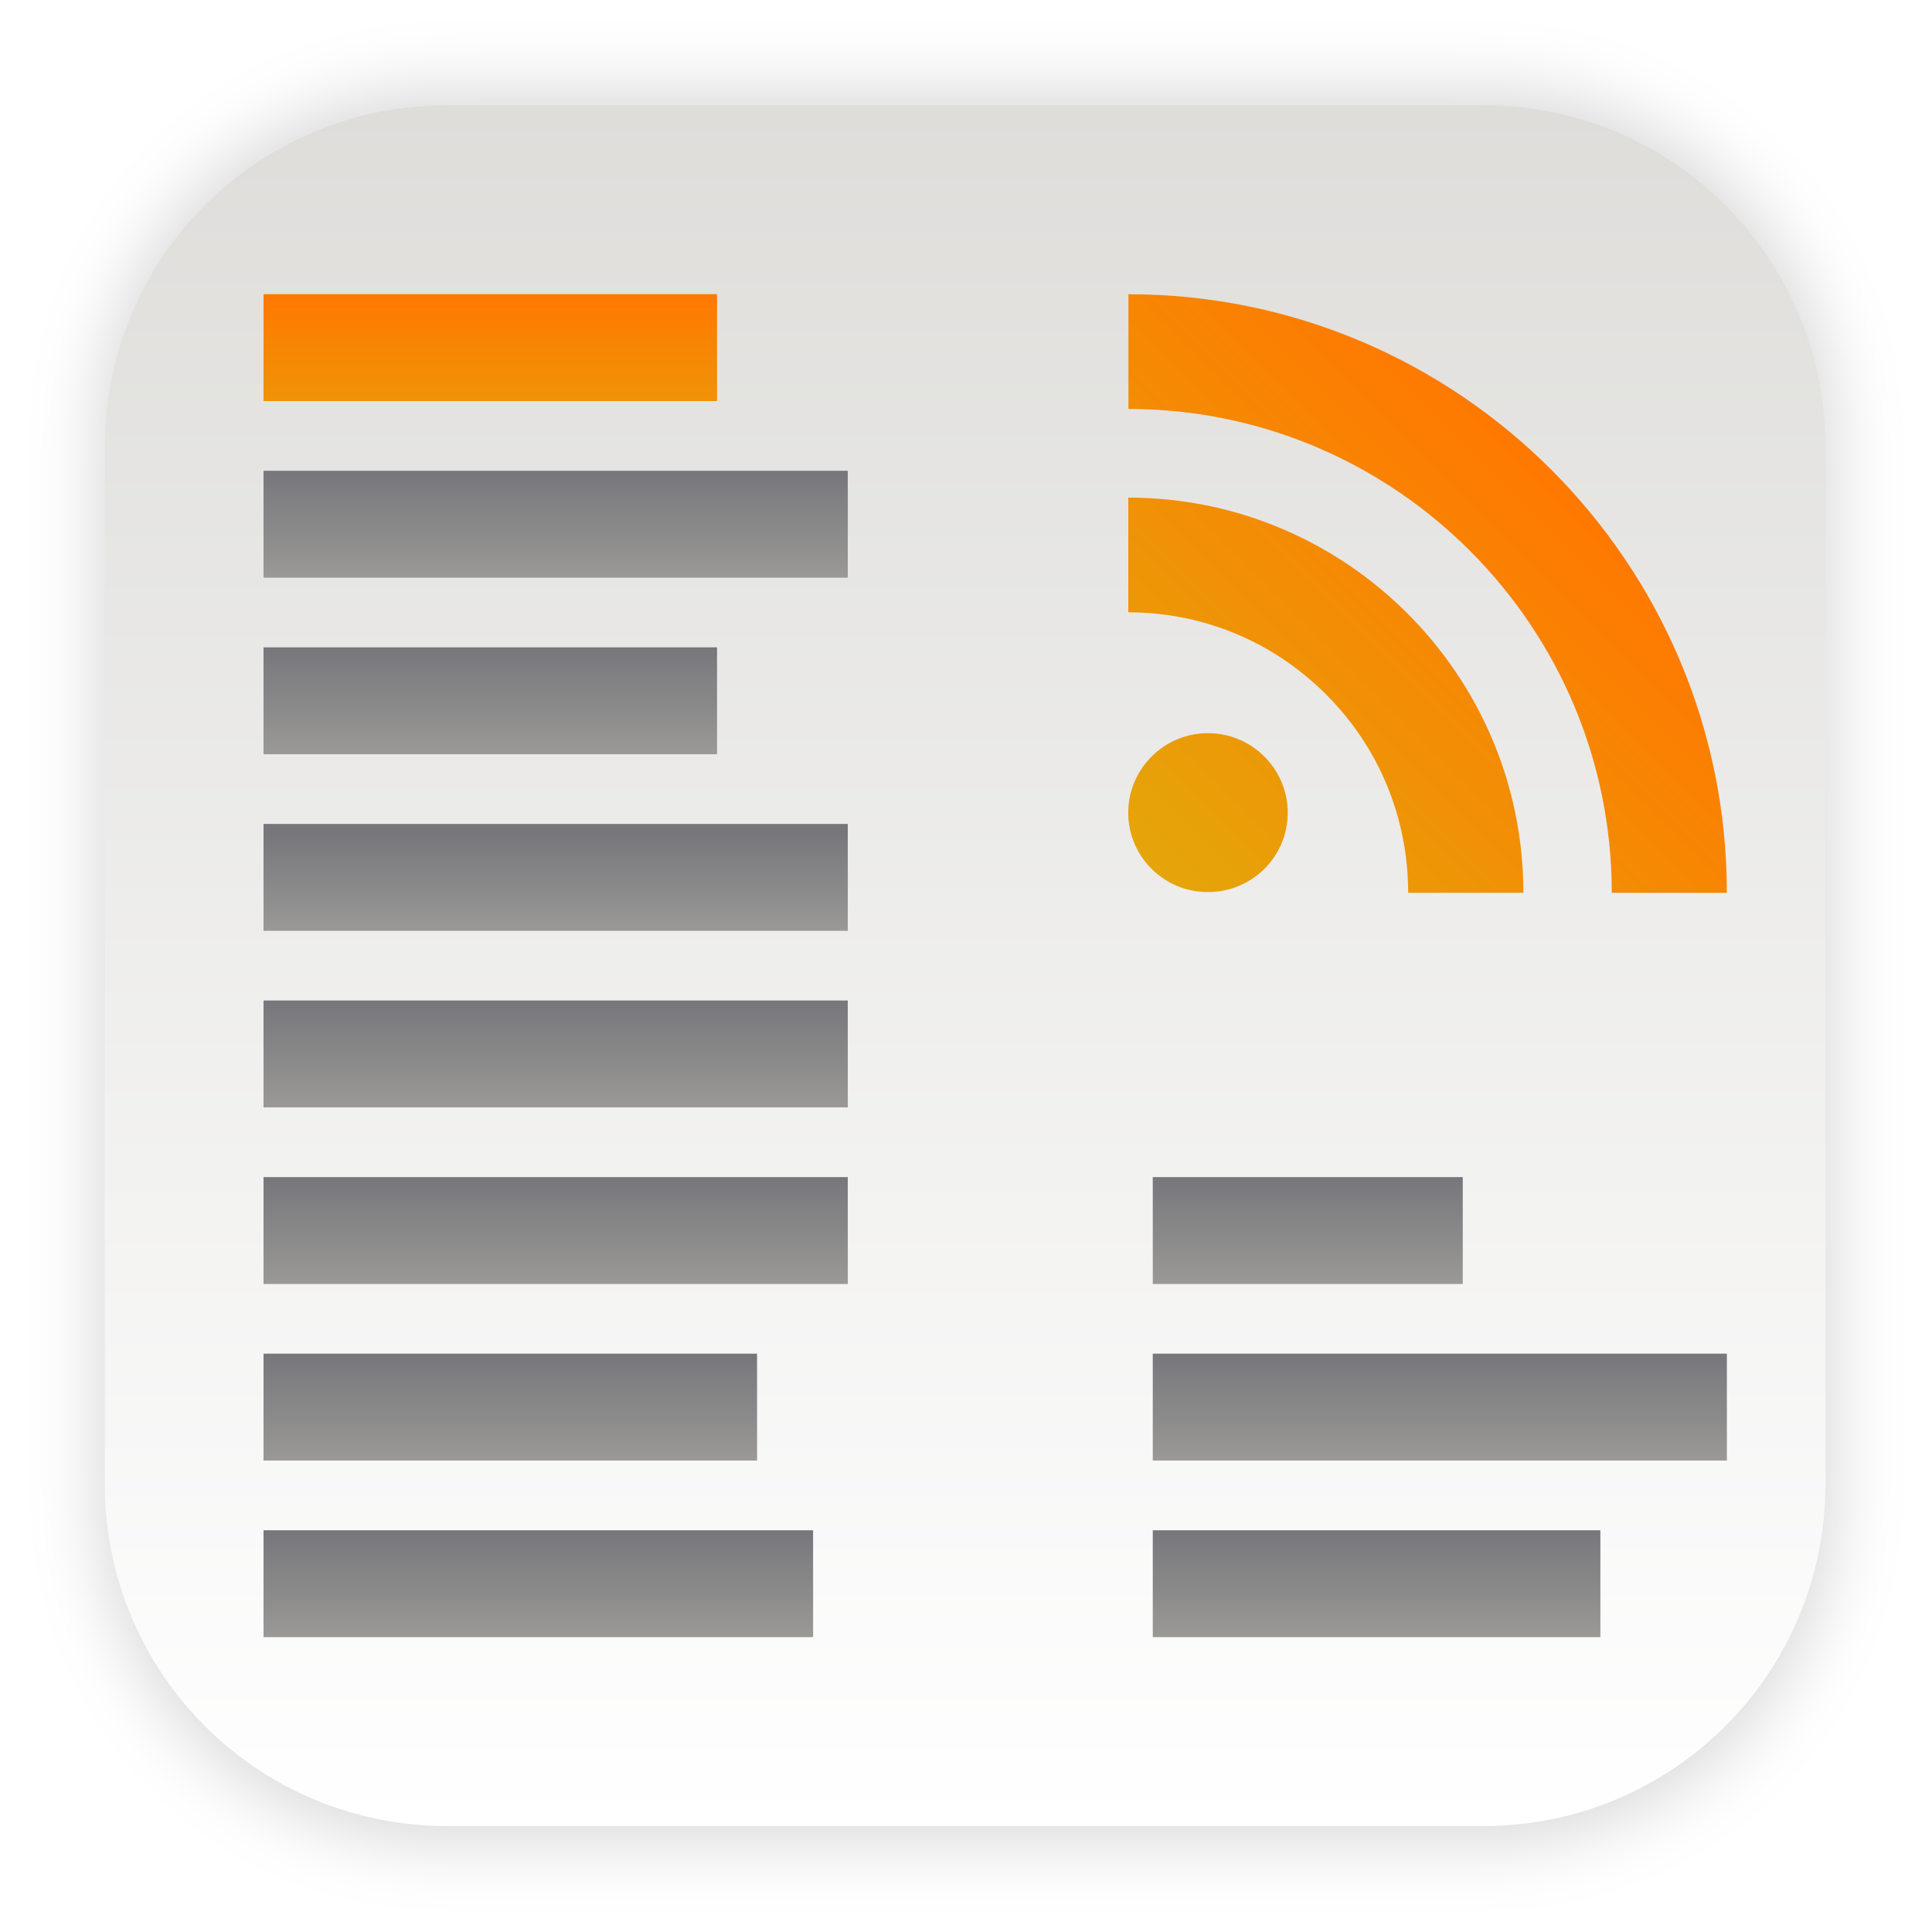
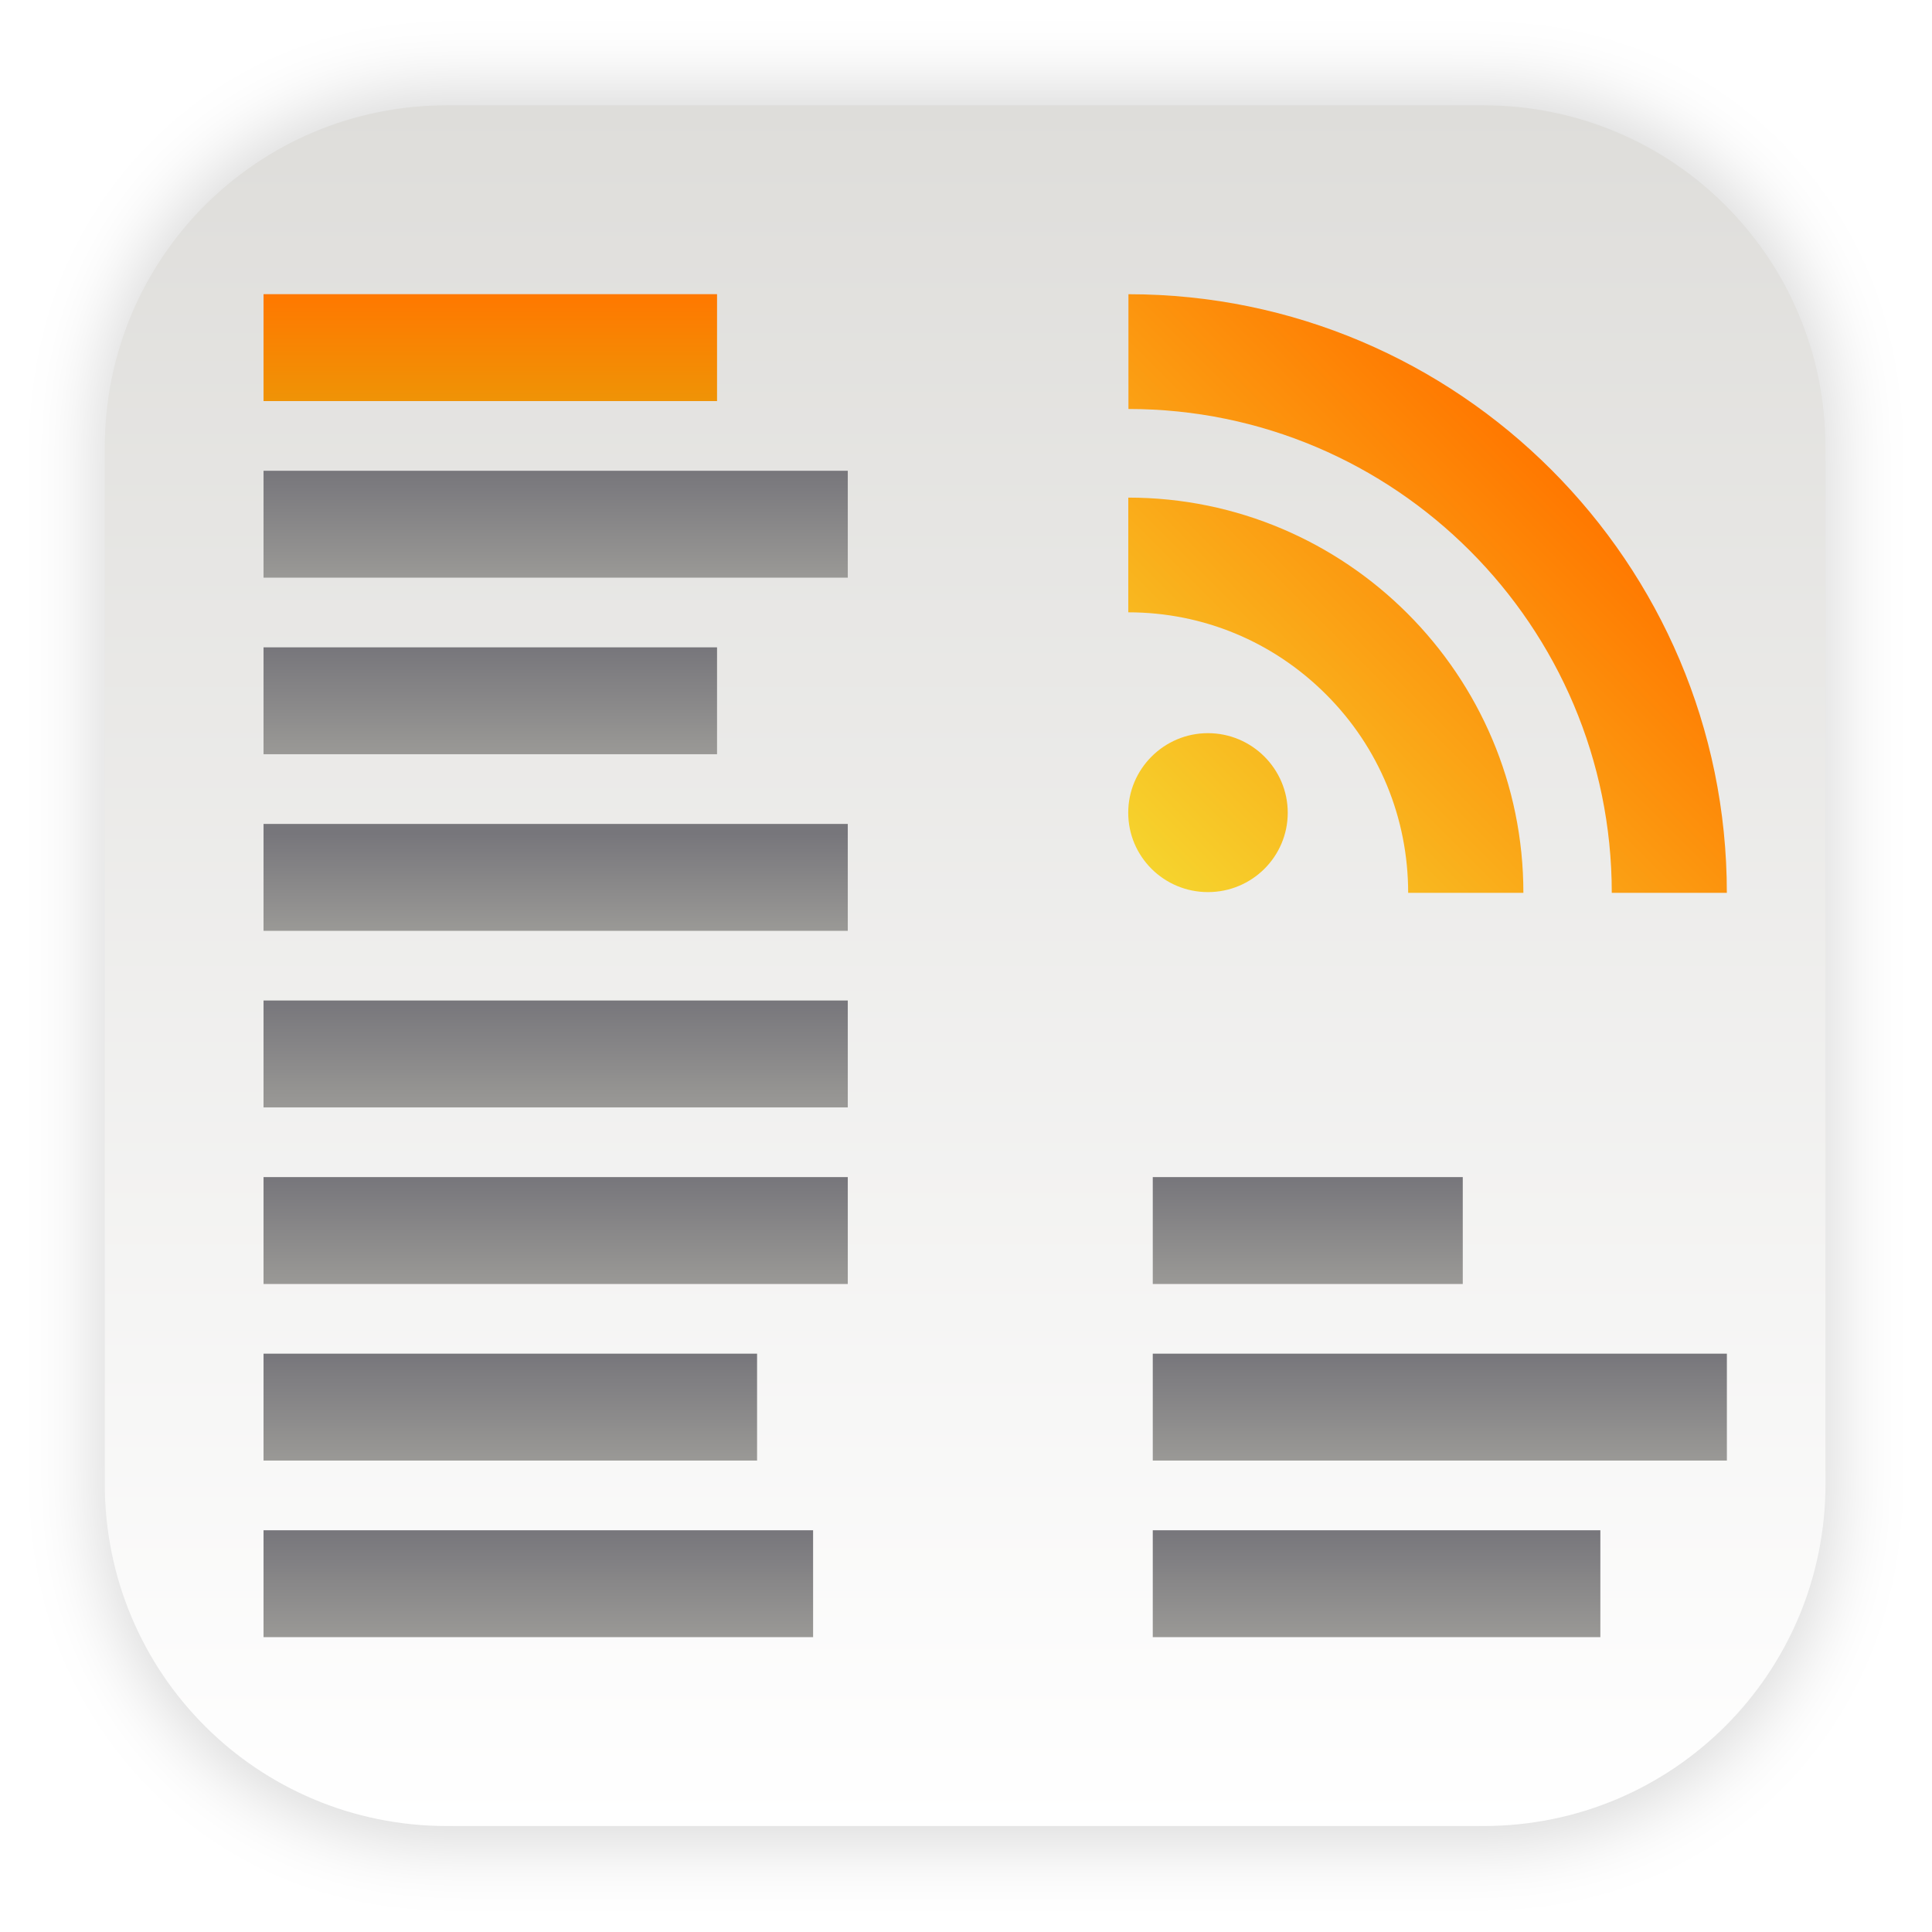
<svg xmlns="http://www.w3.org/2000/svg" width="64" height="64" version="1.1">
  <defs>
    <linearGradient id="linearGradient939" x1="31.972" x2="31.972" y1="60.49" y2="3.489" gradientUnits="userSpaceOnUse">
-       <stop stop-color="#ffffff" offset="0" />
+       <stop stop-color="#fff" offset="0" />
      <stop stop-color="#deddda" offset="1" />
    </linearGradient>
    <filter id="filter1178-3" x="-.048" y="-.048" width="1.096" height="1.096" color-interpolation-filters="sRGB">
      <feGaussianBlur stdDeviation="0.307" />
    </filter>
    <linearGradient id="linearGradient20" x1="38.208" x2="51.439" y1="28.841" y2="15.609" gradientUnits="userSpaceOnUse">
-       <stop stop-color="#e5a50a" offset="0" />
+       <stop stop-color="#f6d32d" offset="0" />
      <stop stop-color="#ff7800" offset="1" />
    </linearGradient>
    <linearGradient id="linearGradient22" x1="16.241" x2="16.241" y1="9.745" y2="15.595" gradientUnits="userSpaceOnUse">
      <stop stop-color="#ff7800" offset="0" />
      <stop stop-color="#e5a50a" offset="1" />
    </linearGradient>
    <linearGradient id="linearGradient25" x1="16.904" x2="16.904" y1="15.595" y2="19.136" gradientUnits="userSpaceOnUse">
      <stop stop-color="#77767b" offset="0" />
      <stop stop-color="#9a9996" offset="1" />
    </linearGradient>
    <linearGradient id="linearGradient27" x1="16.241" x2="16.241" y1="21.444" y2="24.986" gradientUnits="userSpaceOnUse">
      <stop stop-color="#77767b" offset="0" />
      <stop stop-color="#9a9996" offset="1" />
    </linearGradient>
    <linearGradient id="linearGradient29" x1="16.904" x2="16.904" y1="27.603" y2="30.835" gradientUnits="userSpaceOnUse">
      <stop stop-color="#77767b" offset="0" />
      <stop stop-color="#9a9996" offset="1" />
    </linearGradient>
    <linearGradient id="linearGradient31" x1="18.407" x2="18.407" y1="33.143" y2="36.685" gradientUnits="userSpaceOnUse">
      <stop stop-color="#77767b" offset="0" />
      <stop stop-color="#9a9996" offset="1" />
    </linearGradient>
    <linearGradient id="linearGradient33" x1="18.407" x2="18.407" y1="38.993" y2="42.534" gradientUnits="userSpaceOnUse">
      <stop stop-color="#77767b" offset="0" />
      <stop stop-color="#9a9996" offset="1" />
    </linearGradient>
    <linearGradient id="linearGradient39" x1="16.904" x2="16.904" y1="44.842" y2="48.384" gradientUnits="userSpaceOnUse">
      <stop stop-color="#77767b" offset="0" />
      <stop stop-color="#9a9996" offset="1" />
    </linearGradient>
    <linearGradient id="linearGradient41" x1="17.832" x2="17.832" y1="50.692" y2="54.233" gradientUnits="userSpaceOnUse">
      <stop stop-color="#77767b" offset="0" />
      <stop stop-color="#9a9996" offset="1" />
    </linearGradient>
    <linearGradient id="linearGradient43" x1="43.321" x2="43.321" y1="38.993" y2="42.534" gradientUnits="userSpaceOnUse">
      <stop stop-color="#77767b" offset="0" />
      <stop stop-color="#9a9996" offset="1" />
    </linearGradient>
    <linearGradient id="linearGradient45" x1="46.297" x2="46.297" y1="44.842" y2="48.384" gradientUnits="userSpaceOnUse">
      <stop stop-color="#77767b" offset="0" />
      <stop stop-color="#9a9996" offset="1" />
    </linearGradient>
    <linearGradient id="linearGradient47" x1="44.433" x2="44.433" y1="50.692" y2="54.233" gradientUnits="userSpaceOnUse">
      <stop stop-color="#77767b" offset="0" />
      <stop stop-color="#9a9996" offset="1" />
    </linearGradient>
  </defs>
  <g stroke-linecap="round" stroke-linejoin="round">
    <rect transform="matrix(3.747 0 0 3.7796 .2749 -.42313)" x=".794" y=".905" width="15.346" height="15.346" rx="3.053" ry="3.053" filter="url(#filter1178-3)" opacity=".15" stroke-width="1.249" style="mix-blend-mode:normal" />
    <path d="m14.81 3.489h34.323c6.282 0 11.339 5.057 11.339 11.339v34.323c0 6.282-5.057 11.339-11.339 11.339h-34.323c-6.282 0-11.339-5.057-11.339-11.339v-34.323c0-6.282 5.057-11.339 11.339-11.339z" fill="url(#linearGradient939)" stroke-width="4.639" />
    <rect x=".017" y=".011" width="63.966" height="63.977" fill="none" opacity=".15" stroke-width="3.976" />
  </g>
-   <g>
-     <path d="m40.014 24.287c-1.457 0-2.64 1.188-2.64 2.635 0 1.455 1.183 2.63 2.64 2.63 1.461 0 2.644-1.175 2.644-2.63 0-1.447-1.183-2.635-2.644-2.635zm-2.638-7.804v3.801c2.475 0 4.801 0.968 6.554 2.722 1.75 1.749 2.717 4.086 2.717 6.571h3.817c0-7.219-5.874-13.093-13.088-13.093v-0.001zm0.005-6.737v3.802c8.827 0 16.011 7.191 16.011 16.028l3.812 3.71e-4c0-10.932-8.894-19.83-19.823-19.83z" clip-rule="evenodd" fill="url(#linearGradient20)" fill-rule="evenodd" image-rendering="optimizeQuality" shape-rendering="geometricPrecision" stroke-width=".031" />
-     <rect x="8.73" y="9.745" width="15.023" height="3.541" fill="url(#linearGradient22)" />
-     <rect x="8.73" y="15.595" width="19.354" height="3.541" fill="url(#linearGradient25)" />
-     <rect x="8.73" y="21.444" width="15.023" height="3.541" fill="url(#linearGradient27)" />
-     <rect x="8.73" y="27.294" width="19.354" height="3.541" fill="url(#linearGradient29)" />
-     <rect x="8.73" y="33.143" width="19.354" height="3.541" fill="url(#linearGradient31)" />
-     <rect x="8.73" y="38.993" width="19.354" height="3.541" fill="url(#linearGradient33)" />
-     <rect x="8.73" y="44.842" width="16.349" height="3.541" fill="url(#linearGradient39)" />
-     <rect x="8.73" y="50.692" width="18.205" height="3.541" fill="url(#linearGradient41)" />
-     <rect x="38.187" y="38.993" width="10.269" height="3.541" fill="url(#linearGradient43)" />
-     <rect x="38.187" y="44.842" width="19.018" height="3.541" fill="url(#linearGradient45)" />
-     <rect x="38.187" y="50.692" width="14.827" height="3.541" fill="url(#linearGradient47)" />
-   </g>
+   <path d="m40.014 24.287c-1.457 0-2.64 1.188-2.64 2.635 0 1.455 1.183 2.63 2.64 2.63 1.461 0 2.644-1.175 2.644-2.63 0-1.447-1.183-2.635-2.644-2.635zm-2.638-7.804v3.801c2.475 0 4.801 0.968 6.554 2.722 1.75 1.749 2.717 4.086 2.717 6.571h3.817c0-7.219-5.874-13.093-13.088-13.093v-0.001zm0.005-6.737v3.802c8.827 0 16.011 7.191 16.011 16.028l3.812 3.71e-4c0-10.932-8.894-19.83-19.823-19.83z" clip-rule="evenodd" fill="url(#linearGradient20)" fill-rule="evenodd" image-rendering="optimizeQuality" shape-rendering="geometricPrecision" stroke-width=".031" />
+   <rect x="8.73" y="9.745" width="15.023" height="3.541" fill="url(#linearGradient22)" />
+   <rect x="8.73" y="15.595" width="19.354" height="3.541" fill="url(#linearGradient25)" />
+   <rect x="8.73" y="21.444" width="15.023" height="3.541" fill="url(#linearGradient27)" />
+   <rect x="8.73" y="27.294" width="19.354" height="3.541" fill="url(#linearGradient29)" />
+   <rect x="8.73" y="33.143" width="19.354" height="3.541" fill="url(#linearGradient31)" />
+   <rect x="8.73" y="38.993" width="19.354" height="3.541" fill="url(#linearGradient33)" />
+   <rect x="8.73" y="44.842" width="16.349" height="3.541" fill="url(#linearGradient39)" />
+   <rect x="8.73" y="50.692" width="18.205" height="3.541" fill="url(#linearGradient41)" />
+   <rect x="38.187" y="38.993" width="10.269" height="3.541" fill="url(#linearGradient43)" />
+   <rect x="38.187" y="44.842" width="19.018" height="3.541" fill="url(#linearGradient45)" />
+   <rect x="38.187" y="50.692" width="14.827" height="3.541" fill="url(#linearGradient47)" />
</svg>
